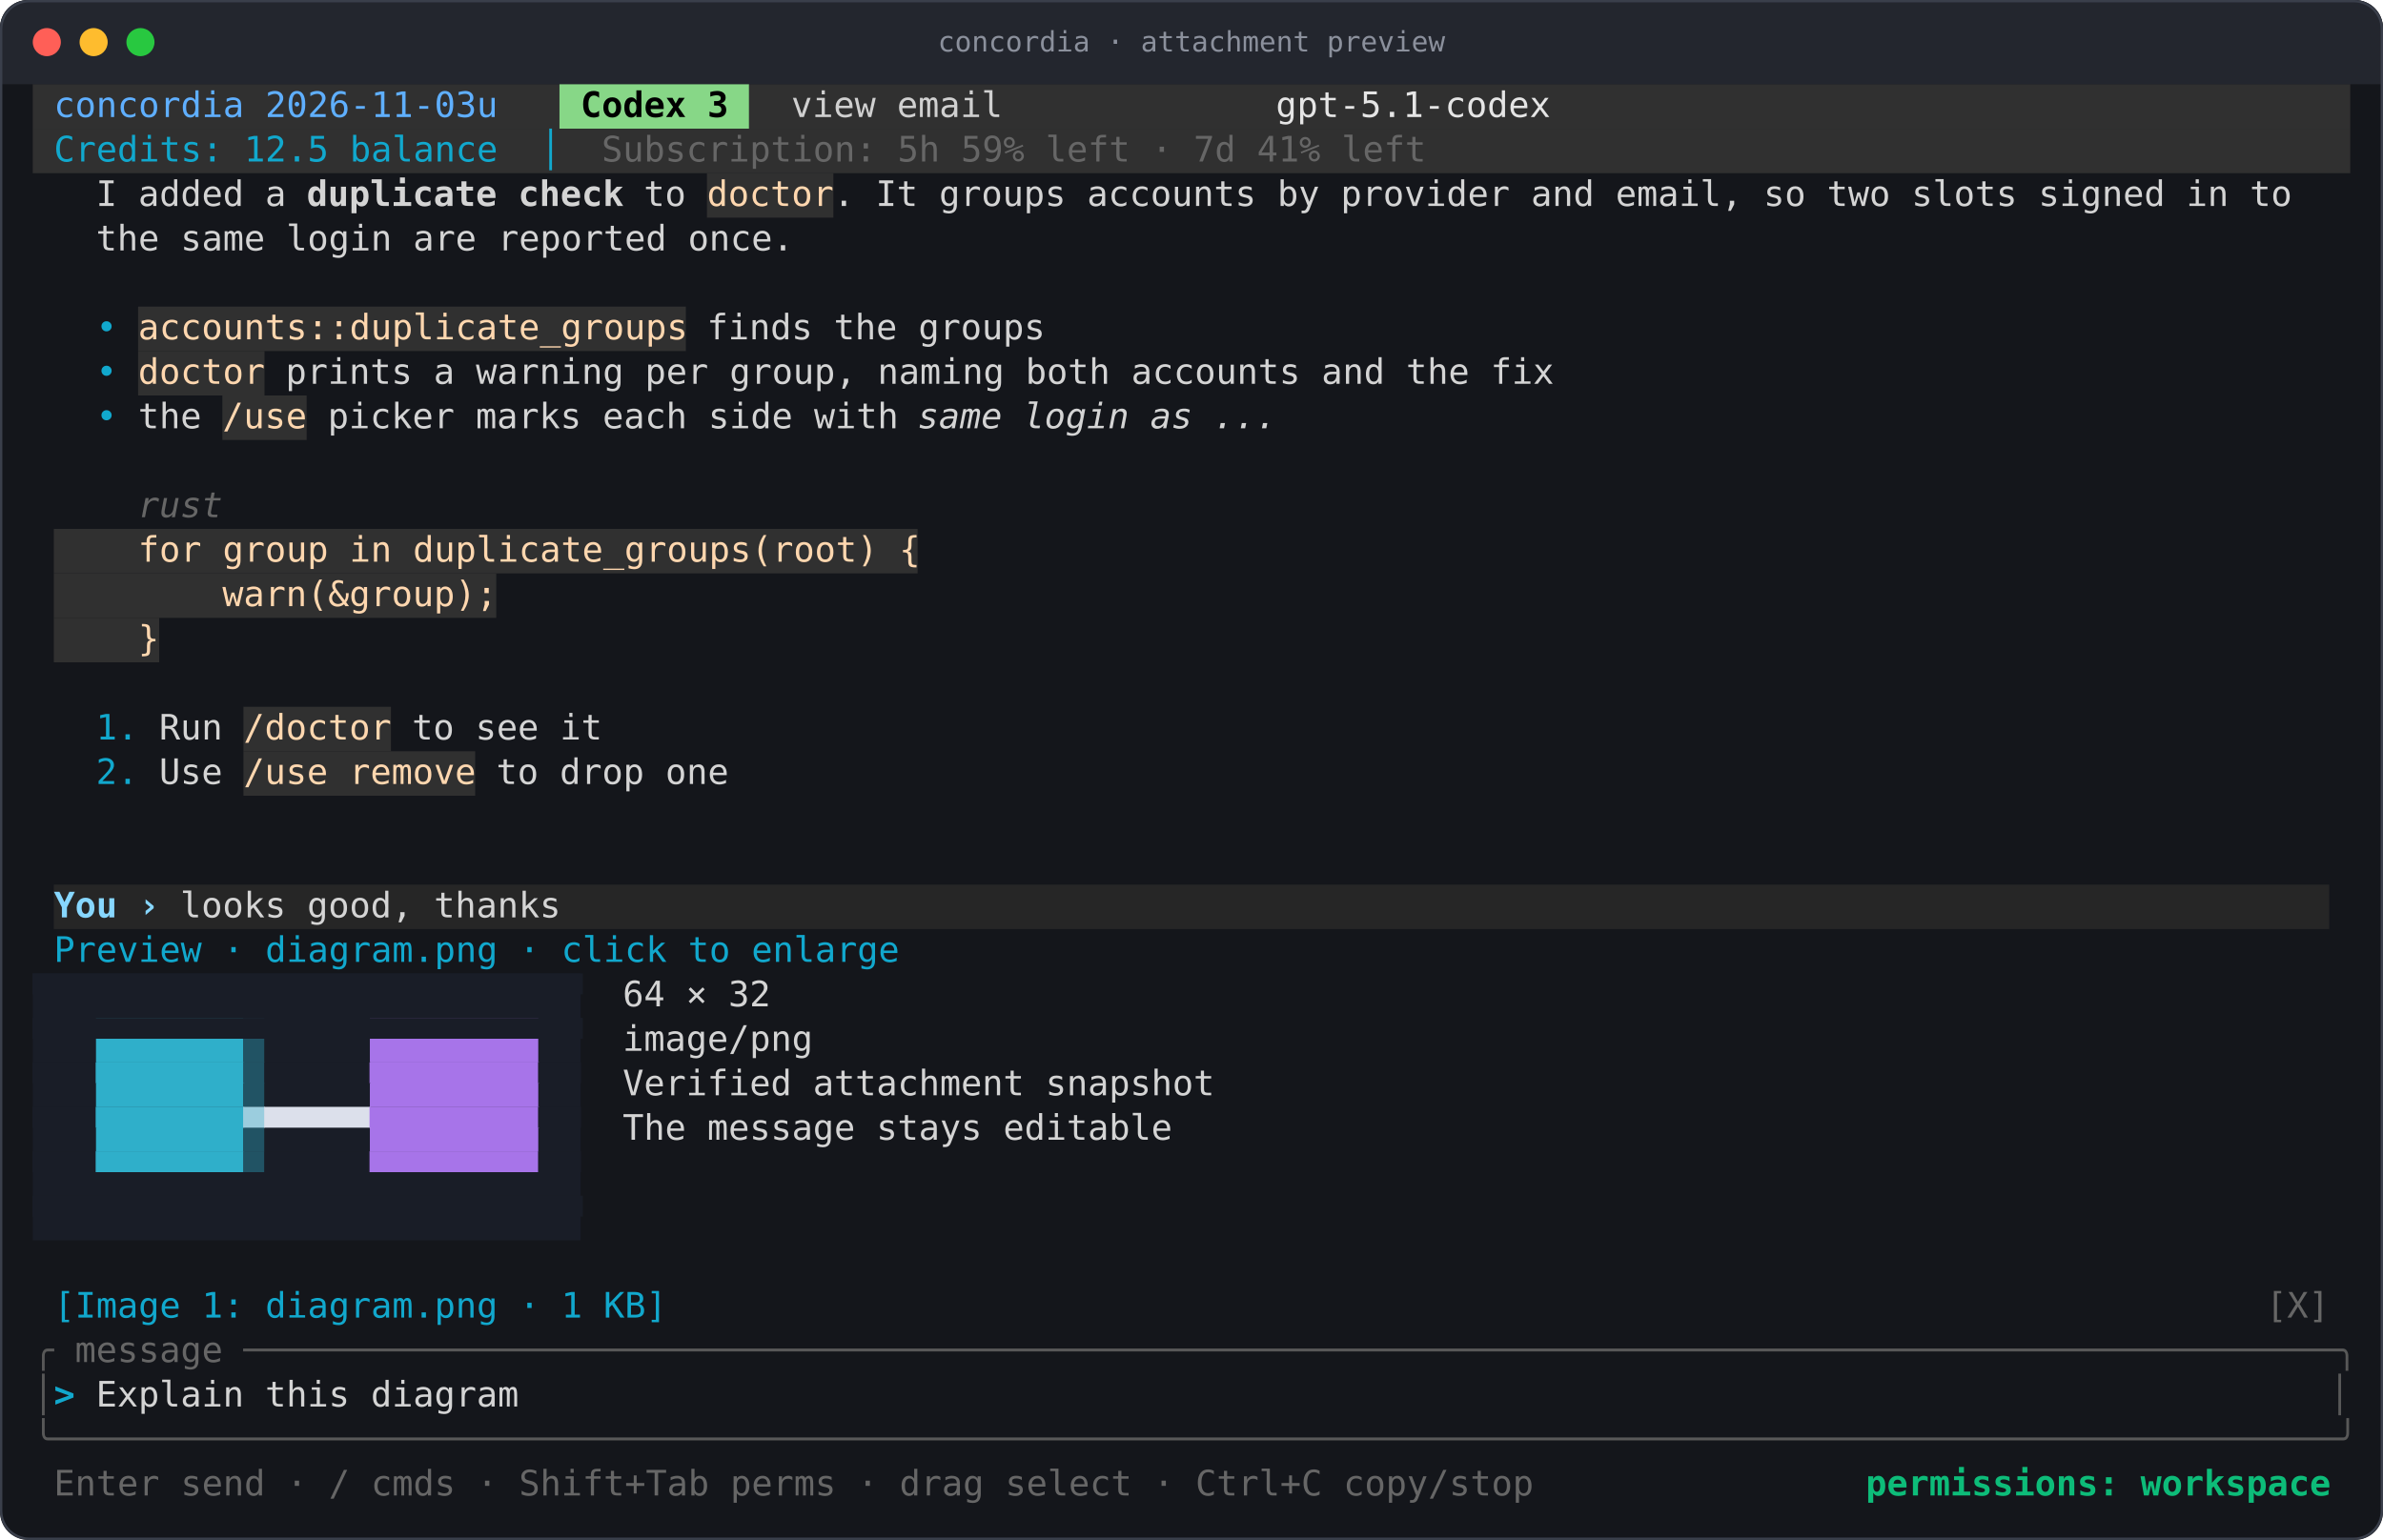
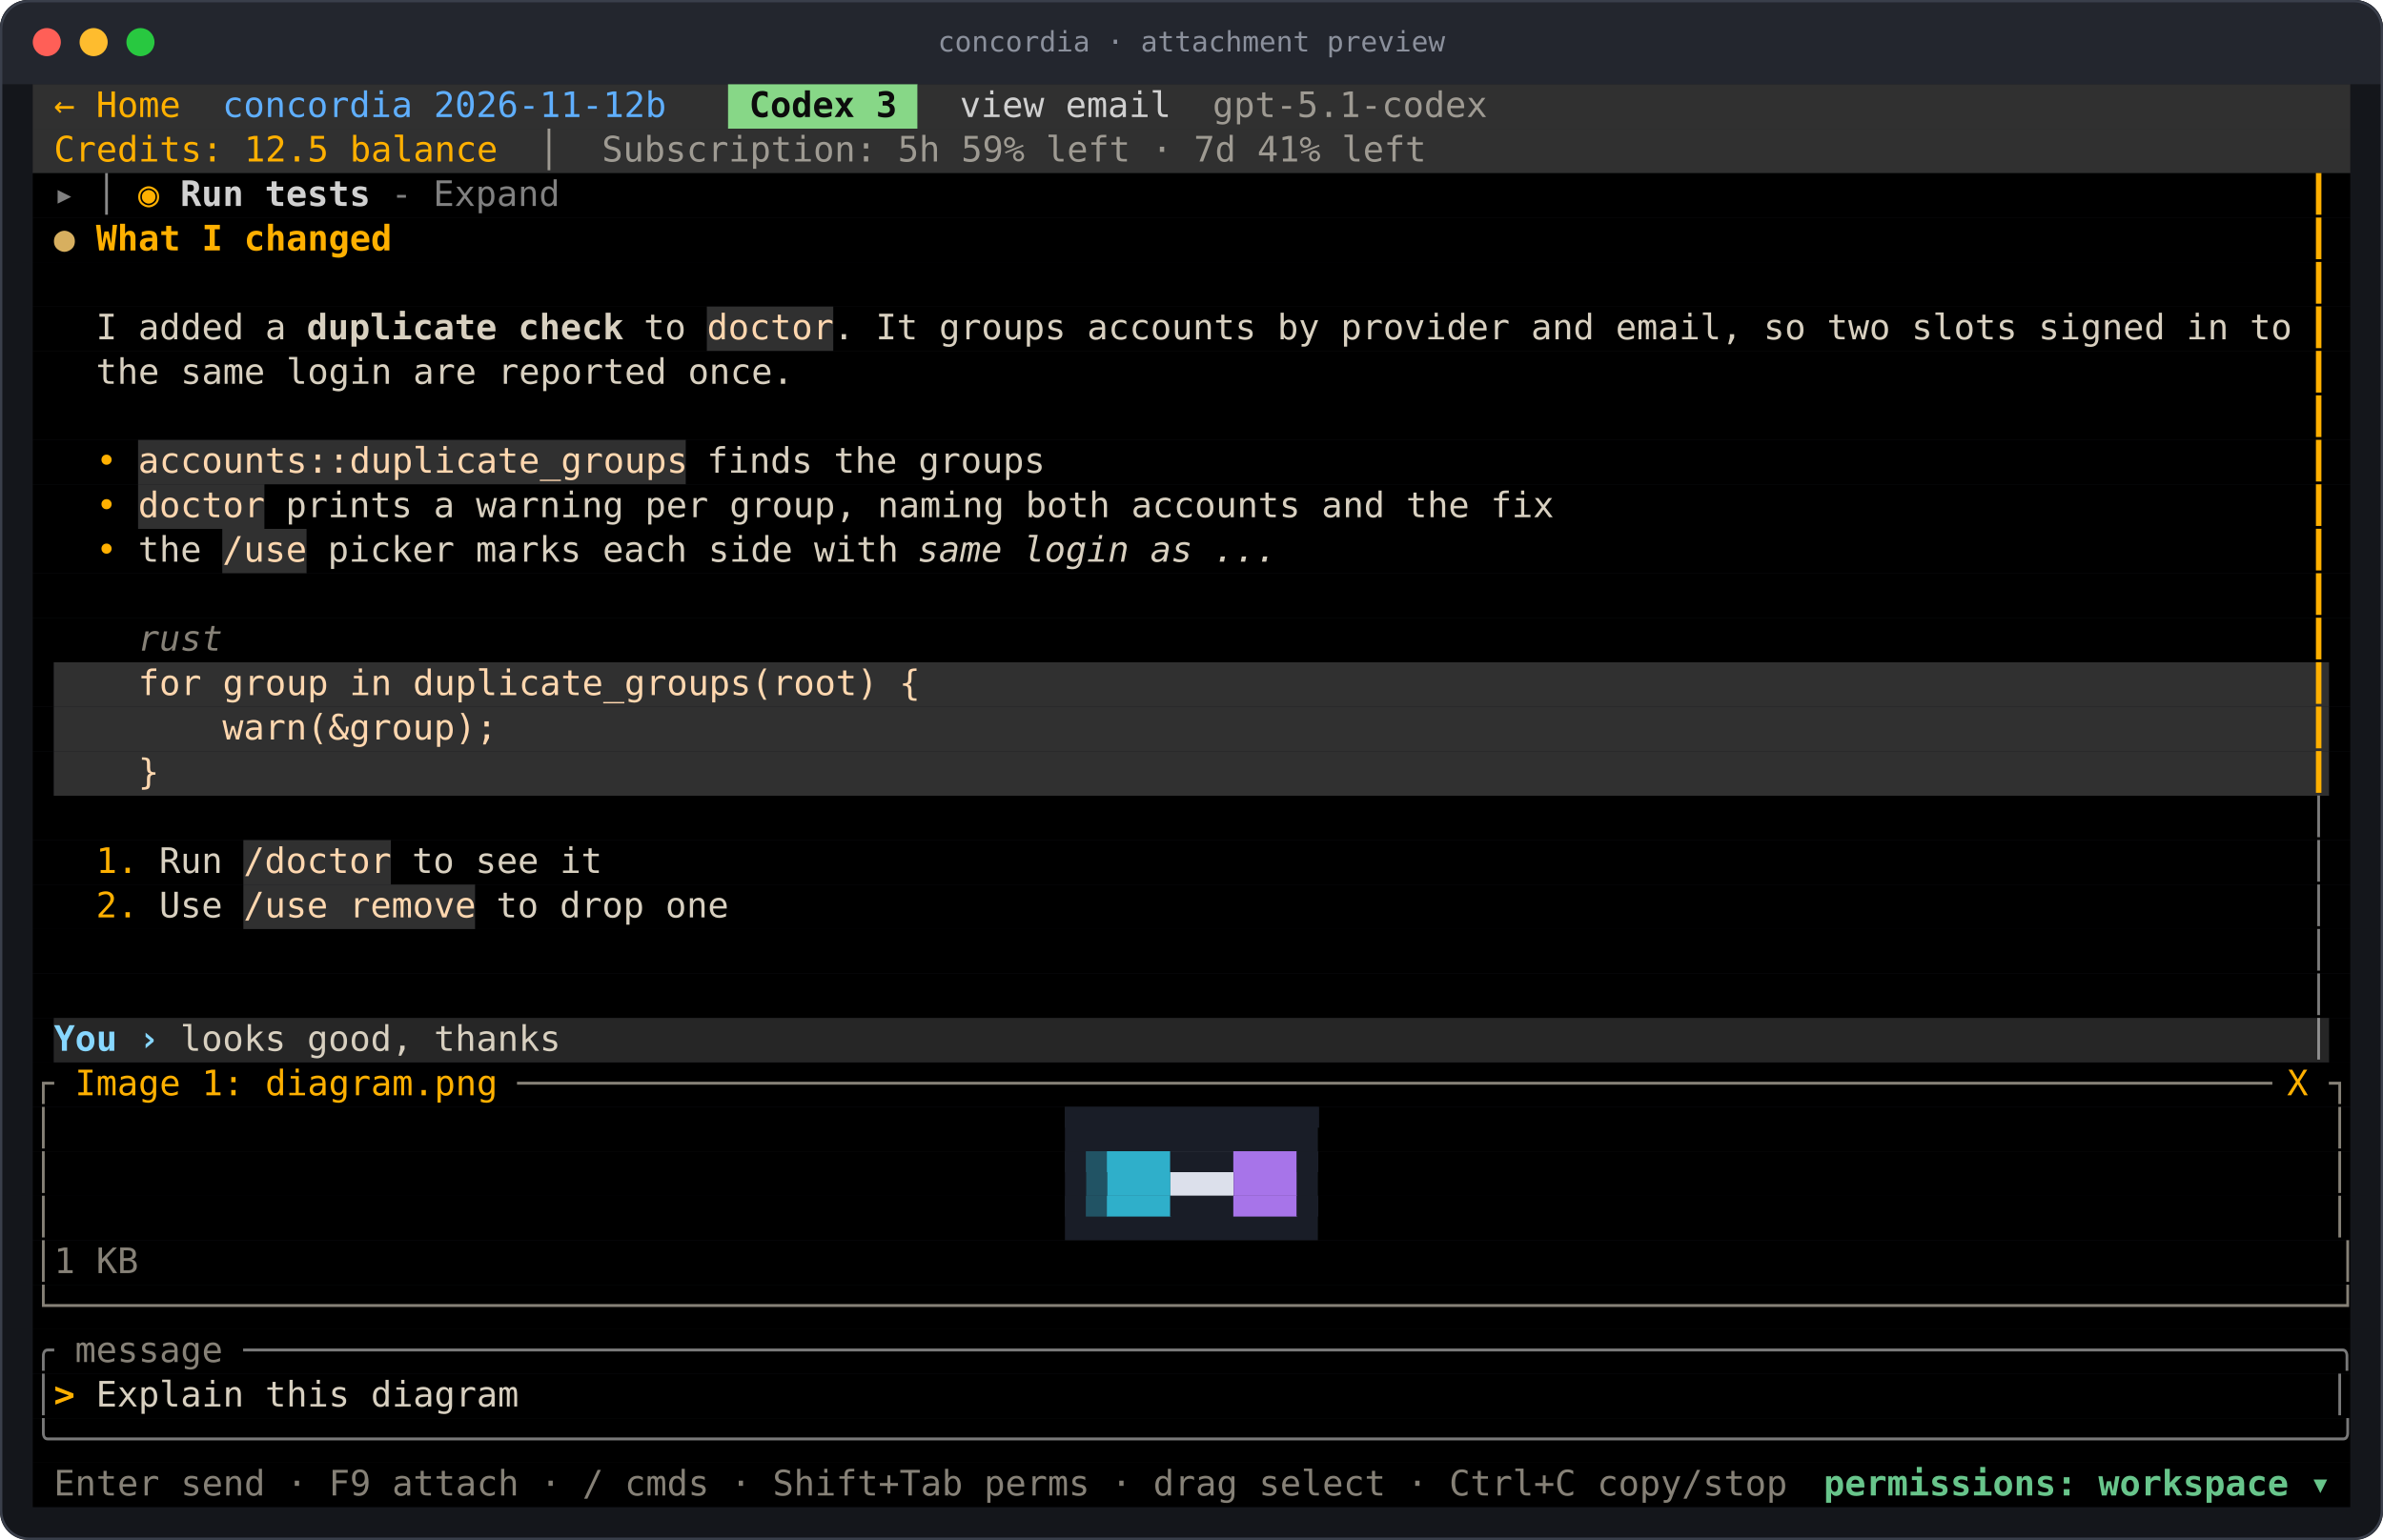
<svg xmlns="http://www.w3.org/2000/svg" width="1018" height="658" viewBox="0 0 1018 658" role="img" aria-label="concordia · attachment preview">
  <defs>
    <clipPath id="win">
      <rect width="1018" height="658" rx="12" />
    </clipPath>
  </defs>
  <g clip-path="url(#win)">
    <rect width="1018" height="658" fill="#14161b" />
    <rect width="1018" height="36" fill="#23262e" />
    <circle cx="20" cy="18" r="6" fill="#ff5f57" />
    <circle cx="40" cy="18" r="6" fill="#febc2e" />
    <circle cx="60" cy="18" r="6" fill="#28c840" />
    <text x="509" y="22" font-family="Cascadia Mono, Consolas, monospace" font-size="12" fill="#8b909c" text-anchor="middle">concordia · attachment preview</text>
-     <rect x="14" y="36" width="225" height="19" fill="#303030" />
-     <rect x="239" y="36" width="81" height="19" fill="#87d787" />
-     <rect x="320" y="36" width="684" height="19" fill="#303030" />
+     <rect x="14" y="36" width="297" height="19" fill="#303030" />
+     <rect x="311" y="36" width="81" height="19" fill="#87d787" />
+     <rect x="392" y="36" width="612" height="19" fill="#303030" />
    <rect x="14" y="55" width="990" height="19" fill="#303030" />
-     <rect x="302" y="74" width="54" height="19" fill="#303030" />
-     <rect x="59" y="131" width="234" height="19" fill="#303030" />
-     <rect x="59" y="150" width="54" height="19" fill="#303030" />
-     <rect x="95" y="169" width="36" height="19" fill="#303030" />
-     <rect x="23" y="226" width="369" height="19" fill="#303030" />
-     <rect x="23" y="245" width="189" height="19" fill="#303030" />
-     <rect x="23" y="264" width="45" height="19" fill="#303030" />
-     <rect x="104" y="302" width="63" height="19" fill="#303030" />
-     <rect x="104" y="321" width="99" height="19" fill="#303030" />
-     <rect x="23" y="378" width="972" height="19" fill="#262626" />
-     <rect x="14" y="416" width="234" height="19" fill="#191d27" />
-     <rect x="14" y="435" width="27" height="19" fill="#191d27" />
-     <rect x="41" y="435" width="63" height="19" fill="#2fafca" />
-     <rect x="104" y="435" width="9" height="19" fill="#215364" />
-     <rect x="113" y="435" width="45" height="19" fill="#191d27" />
-     <rect x="158" y="435" width="72" height="19" fill="#a774e9" />
-     <rect x="230" y="435" width="18" height="19" fill="#191d27" />
-     <rect x="14" y="454" width="27" height="19" fill="#191d27" />
-     <rect x="41" y="454" width="63" height="19" fill="#2fafca" />
-     <rect x="104" y="454" width="9" height="19" fill="#215364" />
-     <rect x="113" y="454" width="45" height="19" fill="#191d27" />
-     <rect x="158" y="454" width="72" height="19" fill="#a774e9" />
-     <rect x="230" y="454" width="18" height="19" fill="#191d27" />
-     <rect x="14" y="473" width="27" height="19" fill="#191d27" />
-     <rect x="41" y="473" width="63" height="19" fill="#2fafca" />
-     <rect x="104" y="473" width="9" height="19" fill="#215364" />
-     <rect x="113" y="473" width="45" height="19" fill="#191d27" />
-     <rect x="158" y="473" width="72" height="19" fill="#a774e9" />
-     <rect x="230" y="473" width="18" height="19" fill="#191d27" />
-     <rect x="14" y="492" width="234" height="19" fill="#191d27" />
-     <rect x="14" y="511" width="234" height="19" fill="#191d27" />
+     <rect x="14" y="74" width="990" height="19" fill="#000000" />
+     <rect x="14" y="93" width="990" height="19" fill="#000000" />
+     <rect x="14" y="112" width="990" height="19" fill="#000000" />
+     <rect x="14" y="131" width="288" height="19" fill="#000000" />
+     <rect x="302" y="131" width="54" height="19" fill="#303030" />
+     <rect x="356" y="131" width="648" height="19" fill="#000000" />
+     <rect x="14" y="150" width="990" height="19" fill="#000000" />
+     <rect x="14" y="169" width="990" height="19" fill="#000000" />
+     <rect x="14" y="188" width="45" height="19" fill="#000000" />
+     <rect x="59" y="188" width="234" height="19" fill="#303030" />
+     <rect x="293" y="188" width="711" height="19" fill="#000000" />
+     <rect x="14" y="207" width="45" height="19" fill="#000000" />
+     <rect x="59" y="207" width="54" height="19" fill="#303030" />
+     <rect x="113" y="207" width="891" height="19" fill="#000000" />
+     <rect x="14" y="226" width="81" height="19" fill="#000000" />
+     <rect x="95" y="226" width="36" height="19" fill="#303030" />
+     <rect x="131" y="226" width="873" height="19" fill="#000000" />
+     <rect x="14" y="245" width="990" height="19" fill="#000000" />
+     <rect x="14" y="264" width="990" height="19" fill="#000000" />
+     <rect x="14" y="283" width="9" height="19" fill="#000000" />
+     <rect x="23" y="283" width="972" height="19" fill="#303030" />
+     <rect x="995" y="283" width="9" height="19" fill="#000000" />
+     <rect x="14" y="302" width="9" height="19" fill="#000000" />
+     <rect x="23" y="302" width="972" height="19" fill="#303030" />
+     <rect x="995" y="302" width="9" height="19" fill="#000000" />
+     <rect x="14" y="321" width="9" height="19" fill="#000000" />
+     <rect x="23" y="321" width="972" height="19" fill="#303030" />
+     <rect x="995" y="321" width="9" height="19" fill="#000000" />
+     <rect x="14" y="340" width="990" height="19" fill="#000000" />
+     <rect x="14" y="359" width="90" height="19" fill="#000000" />
+     <rect x="104" y="359" width="63" height="19" fill="#303030" />
+     <rect x="167" y="359" width="837" height="19" fill="#000000" />
+     <rect x="14" y="378" width="90" height="19" fill="#000000" />
+     <rect x="104" y="378" width="99" height="19" fill="#303030" />
+     <rect x="203" y="378" width="801" height="19" fill="#000000" />
+     <rect x="14" y="397" width="990" height="19" fill="#000000" />
+     <rect x="14" y="416" width="990" height="19" fill="#000000" />
+     <rect x="14" y="435" width="9" height="19" fill="#000000" />
+     <rect x="23" y="435" width="972" height="19" fill="#262626" />
+     <rect x="995" y="435" width="9" height="19" fill="#000000" />
+     <rect x="14" y="454" width="990" height="19" fill="#000000" />
+     <rect x="14" y="473" width="441" height="19" fill="#000000" />
+     <rect x="455" y="473" width="108" height="19" fill="#191d27" />
+     <rect x="563" y="473" width="441" height="19" fill="#000000" />
+     <rect x="14" y="492" width="441" height="19" fill="#000000" />
+     <rect x="455" y="492" width="9" height="19" fill="#191d27" />
+     <rect x="464" y="492" width="9" height="19" fill="#215364" />
+     <rect x="473" y="492" width="27" height="19" fill="#2fafca" />
+     <rect x="500" y="492" width="27" height="19" fill="#dce0eb" />
+     <rect x="527" y="492" width="27" height="19" fill="#a774e9" />
+     <rect x="554" y="492" width="9" height="19" fill="#191d27" />
+     <rect x="563" y="492" width="441" height="19" fill="#000000" />
+     <rect x="14" y="511" width="441" height="19" fill="#000000" />
+     <rect x="455" y="511" width="108" height="19" fill="#191d27" />
+     <rect x="563" y="511" width="441" height="19" fill="#000000" />
+     <rect x="14" y="530" width="990" height="19" fill="#000000" />
+     <rect x="14" y="549" width="990" height="19" fill="#000000" />
+     <rect x="14" y="568" width="990" height="19" fill="#000000" />
+     <rect x="14" y="587" width="990" height="19" fill="#000000" />
+     <rect x="14" y="606" width="990" height="19" fill="#000000" />
+     <rect x="14" y="625" width="990" height="19" fill="#000000" />
    <g font-family="Cascadia Mono, Consolas, monospace" font-size="15" xml:space="preserve">
-       <text x="23" y="50" textLength="189" lengthAdjust="spacingAndGlyphs" fill="#5fafff">concordia 2026-11-03u</text>
-       <text x="248" y="50" textLength="63" lengthAdjust="spacingAndGlyphs" fill="#000000" font-weight="700">Codex 3</text>
-       <text x="338" y="50" textLength="90" lengthAdjust="spacingAndGlyphs" fill="#d0d0d0">view email</text>
-       <text x="545" y="50" textLength="117" lengthAdjust="spacingAndGlyphs" fill="#e5e5e5">gpt-5.1-codex</text>
-       <text x="23" y="69" textLength="216" lengthAdjust="spacingAndGlyphs" fill="#11a8cd">Credits: 12.5 balance  │</text>
-       <text x="257" y="69" textLength="351" lengthAdjust="spacingAndGlyphs" fill="#666666">Subscription: 5h 59% left · 7d 41% left</text>
-       <text x="41" y="88" textLength="81" lengthAdjust="spacingAndGlyphs" fill="#d4d4d4">I added a</text>
-       <text x="131" y="88" textLength="135" lengthAdjust="spacingAndGlyphs" fill="#d4d4d4" font-weight="700">duplicate check</text>
-       <text x="275" y="88" textLength="18" lengthAdjust="spacingAndGlyphs" fill="#d4d4d4">to</text>
-       <text x="302" y="88" textLength="54" lengthAdjust="spacingAndGlyphs" fill="#ffd7af">doctor</text>
-       <text x="356" y="88" textLength="621" lengthAdjust="spacingAndGlyphs" fill="#d4d4d4">. It groups accounts by provider and email, so two slots signed in to</text>
-       <text x="41" y="107" textLength="297" lengthAdjust="spacingAndGlyphs" fill="#d4d4d4">the same login are reported once.</text>
-       <text x="41" y="145" textLength="9" lengthAdjust="spacingAndGlyphs" fill="#11a8cd">•</text>
-       <text x="59" y="145" textLength="234" lengthAdjust="spacingAndGlyphs" fill="#ffd7af">accounts::duplicate_groups</text>
-       <text x="302" y="145" textLength="144" lengthAdjust="spacingAndGlyphs" fill="#d4d4d4">finds the groups</text>
-       <text x="41" y="164" textLength="9" lengthAdjust="spacingAndGlyphs" fill="#11a8cd">•</text>
-       <text x="59" y="164" textLength="54" lengthAdjust="spacingAndGlyphs" fill="#ffd7af">doctor</text>
-       <text x="122" y="164" textLength="540" lengthAdjust="spacingAndGlyphs" fill="#d4d4d4">prints a warning per group, naming both accounts and the fix</text>
-       <text x="41" y="183" textLength="9" lengthAdjust="spacingAndGlyphs" fill="#11a8cd">•</text>
-       <text x="59" y="183" textLength="27" lengthAdjust="spacingAndGlyphs" fill="#d4d4d4">the</text>
-       <text x="95" y="183" textLength="36" lengthAdjust="spacingAndGlyphs" fill="#ffd7af">/use</text>
-       <text x="140" y="183" textLength="243" lengthAdjust="spacingAndGlyphs" fill="#d4d4d4">picker marks each side with</text>
-       <text x="392" y="183" textLength="153" lengthAdjust="spacingAndGlyphs" fill="#d4d4d4" font-style="italic">same login as ...</text>
-       <text x="59" y="221" textLength="36" lengthAdjust="spacingAndGlyphs" fill="#666666" font-style="italic">rust</text>
-       <text x="59" y="240" textLength="333" lengthAdjust="spacingAndGlyphs" fill="#ffd7af">for group in duplicate_groups(root) {</text>
-       <text x="95" y="259" textLength="117" lengthAdjust="spacingAndGlyphs" fill="#ffd7af">warn(&amp;group);</text>
-       <text x="59" y="278" textLength="9" lengthAdjust="spacingAndGlyphs" fill="#ffd7af">}</text>
-       <text x="41" y="316" textLength="18" lengthAdjust="spacingAndGlyphs" fill="#11a8cd">1.</text>
-       <text x="68" y="316" textLength="27" lengthAdjust="spacingAndGlyphs" fill="#d4d4d4">Run</text>
-       <text x="104" y="316" textLength="63" lengthAdjust="spacingAndGlyphs" fill="#ffd7af">/doctor</text>
-       <text x="176" y="316" textLength="81" lengthAdjust="spacingAndGlyphs" fill="#d4d4d4">to see it</text>
-       <text x="41" y="335" textLength="18" lengthAdjust="spacingAndGlyphs" fill="#11a8cd">2.</text>
-       <text x="68" y="335" textLength="27" lengthAdjust="spacingAndGlyphs" fill="#d4d4d4">Use</text>
-       <text x="104" y="335" textLength="99" lengthAdjust="spacingAndGlyphs" fill="#ffd7af">/use remove</text>
-       <text x="212" y="335" textLength="99" lengthAdjust="spacingAndGlyphs" fill="#d4d4d4">to drop one</text>
-       <text x="23" y="392" textLength="45" lengthAdjust="spacingAndGlyphs" fill="#87d7ff" font-weight="700">You ›</text>
-       <text x="77" y="392" textLength="162" lengthAdjust="spacingAndGlyphs" fill="#d4d4d4">looks good, thanks</text>
-       <text x="23" y="411" textLength="360" lengthAdjust="spacingAndGlyphs" fill="#11a8cd">Preview · diagram.png · click to enlarge</text>
-       <text x="14" y="430" textLength="234" lengthAdjust="spacingAndGlyphs" fill="#191d27">▀▀▀▀▀▀▀▀▀▀▀▀▀▀▀▀▀▀▀▀▀▀▀▀▀▀</text>
-       <text x="266" y="430" textLength="63" lengthAdjust="spacingAndGlyphs" fill="#d4d4d4">64 × 32</text>
-       <text x="14" y="449" textLength="234" lengthAdjust="spacingAndGlyphs" fill="#191d27">▀▀▀▀▀▀▀▀▀▀▀▀▀▀▀▀▀▀▀▀▀▀▀▀▀▀</text>
-       <text x="266" y="449" textLength="81" lengthAdjust="spacingAndGlyphs" fill="#d4d4d4">image/png</text>
-       <text x="14" y="468" textLength="27" lengthAdjust="spacingAndGlyphs" fill="#191d27">▀▀▀</text>
-       <text x="41" y="468" textLength="63" lengthAdjust="spacingAndGlyphs" fill="#2fafca">▀▀▀▀▀▀▀</text>
-       <text x="104" y="468" textLength="9" lengthAdjust="spacingAndGlyphs" fill="#215364">▀</text>
-       <text x="113" y="468" textLength="45" lengthAdjust="spacingAndGlyphs" fill="#191d27">▀▀▀▀▀</text>
-       <text x="158" y="468" textLength="72" lengthAdjust="spacingAndGlyphs" fill="#a774e9">▀▀▀▀▀▀▀▀</text>
-       <text x="230" y="468" textLength="18" lengthAdjust="spacingAndGlyphs" fill="#191d27">▀▀</text>
-       <text x="266" y="468" textLength="252" lengthAdjust="spacingAndGlyphs" fill="#d4d4d4">Verified attachment snapshot</text>
-       <text x="14" y="487" textLength="27" lengthAdjust="spacingAndGlyphs" fill="#191d27">▀▀▀</text>
-       <text x="41" y="487" textLength="63" lengthAdjust="spacingAndGlyphs" fill="#2fafca">▀▀▀▀▀▀▀</text>
-       <text x="104" y="487" textLength="9" lengthAdjust="spacingAndGlyphs" fill="#9bcdde">▀</text>
-       <text x="113" y="487" textLength="45" lengthAdjust="spacingAndGlyphs" fill="#dce0eb">▀▀▀▀▀</text>
-       <text x="158" y="487" textLength="72" lengthAdjust="spacingAndGlyphs" fill="#a774e9">▀▀▀▀▀▀▀▀</text>
-       <text x="230" y="487" textLength="18" lengthAdjust="spacingAndGlyphs" fill="#191d27">▀▀</text>
-       <text x="266" y="487" textLength="234" lengthAdjust="spacingAndGlyphs" fill="#d4d4d4">The message stays editable</text>
-       <text x="14" y="506" textLength="27" lengthAdjust="spacingAndGlyphs" fill="#191d27">▀▀▀</text>
-       <text x="41" y="506" textLength="63" lengthAdjust="spacingAndGlyphs" fill="#2fafca">▀▀▀▀▀▀▀</text>
-       <text x="104" y="506" textLength="9" lengthAdjust="spacingAndGlyphs" fill="#215364">▀</text>
-       <text x="113" y="506" textLength="45" lengthAdjust="spacingAndGlyphs" fill="#191d27">▀▀▀▀▀</text>
-       <text x="158" y="506" textLength="72" lengthAdjust="spacingAndGlyphs" fill="#a774e9">▀▀▀▀▀▀▀▀</text>
-       <text x="230" y="506" textLength="18" lengthAdjust="spacingAndGlyphs" fill="#191d27">▀▀</text>
-       <text x="14" y="525" textLength="234" lengthAdjust="spacingAndGlyphs" fill="#191d27">▀▀▀▀▀▀▀▀▀▀▀▀▀▀▀▀▀▀▀▀▀▀▀▀▀▀</text>
-       <text x="23" y="563" textLength="261" lengthAdjust="spacingAndGlyphs" fill="#11a8cd">[Image 1: diagram.png · 1 KB]</text>
-       <text x="968" y="563" textLength="27" lengthAdjust="spacingAndGlyphs" fill="#666666">[X]</text>
-       <text x="14" y="582" textLength="9" lengthAdjust="spacingAndGlyphs" fill="#585858">╭</text>
-       <text x="32" y="582" textLength="63" lengthAdjust="spacingAndGlyphs" fill="#666666">message</text>
-       <text x="104" y="582" textLength="900" lengthAdjust="spacingAndGlyphs" fill="#585858">───────────────────────────────────────────────────────────────────────────────────────────────────╮</text>
-       <text x="14" y="601" textLength="9" lengthAdjust="spacingAndGlyphs" fill="#585858">│</text>
-       <text x="23" y="601" textLength="9" lengthAdjust="spacingAndGlyphs" fill="#11a8cd" font-weight="700">&gt;</text>
-       <text x="41" y="601" textLength="180" lengthAdjust="spacingAndGlyphs" fill="#d4d4d4">Explain this diagram</text>
-       <text x="995" y="601" textLength="9" lengthAdjust="spacingAndGlyphs" fill="#585858">│</text>
-       <text x="14" y="620" textLength="990" lengthAdjust="spacingAndGlyphs" fill="#585858">╰────────────────────────────────────────────────────────────────────────────────────────────────────────────╯</text>
-       <text x="23" y="639" textLength="630" lengthAdjust="spacingAndGlyphs" fill="#666666">Enter send · / cmds · Shift+Tab perms · drag select · Ctrl+C copy/stop</text>
-       <text x="797" y="639" textLength="198" lengthAdjust="spacingAndGlyphs" fill="#0dbc79" font-weight="700">permissions: workspace</text>
+       <text x="23" y="50" textLength="54" lengthAdjust="spacingAndGlyphs" fill="#ffb000">← Home</text>
+       <text x="95" y="50" textLength="189" lengthAdjust="spacingAndGlyphs" fill="#5fafff">concordia 2026-11-12b</text>
+       <text x="320" y="50" textLength="63" lengthAdjust="spacingAndGlyphs" fill="#0c0c0c" font-weight="700">Codex 3</text>
+       <text x="410" y="50" textLength="90" lengthAdjust="spacingAndGlyphs" fill="#d0d0d0">view email</text>
+       <text x="518" y="50" textLength="117" lengthAdjust="spacingAndGlyphs" fill="#9e9a92">gpt-5.1-codex</text>
+       <text x="23" y="69" textLength="189" lengthAdjust="spacingAndGlyphs" fill="#ffb000">Credits: 12.5 balance</text>
+       <text x="230" y="69" textLength="378" lengthAdjust="spacingAndGlyphs" fill="#9e9a92">│  Subscription: 5h 59% left · 7d 41% left</text>
+       <text x="23" y="88" textLength="9" lengthAdjust="spacingAndGlyphs" fill="#808080">▸</text>
+       <text x="41" y="88" textLength="9" lengthAdjust="spacingAndGlyphs" fill="#8a8a8a">│</text>
+       <text x="59" y="88" textLength="9" lengthAdjust="spacingAndGlyphs" fill="#ffb000">◉</text>
+       <text x="77" y="88" textLength="81" lengthAdjust="spacingAndGlyphs" fill="#d0d0d0" font-weight="700">Run tests</text>
+       <text x="167" y="88" textLength="72" lengthAdjust="spacingAndGlyphs" fill="#808080">- Expand</text>
+       <text x="986" y="88" textLength="9" lengthAdjust="spacingAndGlyphs" fill="#ffb000">┃</text>
+       <text x="23" y="107" textLength="9" lengthAdjust="spacingAndGlyphs" fill="#d7af5f" font-weight="700">●</text>
+       <text x="41" y="107" textLength="126" lengthAdjust="spacingAndGlyphs" fill="#ffb000" font-weight="700">What I changed</text>
+       <text x="986" y="107" textLength="9" lengthAdjust="spacingAndGlyphs" fill="#ffb000">┃</text>
+       <text x="986" y="126" textLength="9" lengthAdjust="spacingAndGlyphs" fill="#ffb000">┃</text>
+       <text x="41" y="145" textLength="81" lengthAdjust="spacingAndGlyphs" fill="#d8d0c0">I added a</text>
+       <text x="131" y="145" textLength="135" lengthAdjust="spacingAndGlyphs" fill="#d8d0c0" font-weight="700">duplicate check</text>
+       <text x="275" y="145" textLength="18" lengthAdjust="spacingAndGlyphs" fill="#d8d0c0">to</text>
+       <text x="302" y="145" textLength="54" lengthAdjust="spacingAndGlyphs" fill="#ffd7af">doctor</text>
+       <text x="356" y="145" textLength="621" lengthAdjust="spacingAndGlyphs" fill="#d8d0c0">. It groups accounts by provider and email, so two slots signed in to</text>
+       <text x="986" y="145" textLength="9" lengthAdjust="spacingAndGlyphs" fill="#ffb000">┃</text>
+       <text x="41" y="164" textLength="297" lengthAdjust="spacingAndGlyphs" fill="#d8d0c0">the same login are reported once.</text>
+       <text x="986" y="164" textLength="9" lengthAdjust="spacingAndGlyphs" fill="#ffb000">┃</text>
+       <text x="986" y="183" textLength="9" lengthAdjust="spacingAndGlyphs" fill="#ffb000">┃</text>
+       <text x="41" y="202" textLength="9" lengthAdjust="spacingAndGlyphs" fill="#ffb000">•</text>
+       <text x="59" y="202" textLength="234" lengthAdjust="spacingAndGlyphs" fill="#ffd7af">accounts::duplicate_groups</text>
+       <text x="302" y="202" textLength="144" lengthAdjust="spacingAndGlyphs" fill="#d8d0c0">finds the groups</text>
+       <text x="986" y="202" textLength="9" lengthAdjust="spacingAndGlyphs" fill="#ffb000">┃</text>
+       <text x="41" y="221" textLength="9" lengthAdjust="spacingAndGlyphs" fill="#ffb000">•</text>
+       <text x="59" y="221" textLength="54" lengthAdjust="spacingAndGlyphs" fill="#ffd7af">doctor</text>
+       <text x="122" y="221" textLength="540" lengthAdjust="spacingAndGlyphs" fill="#d8d0c0">prints a warning per group, naming both accounts and the fix</text>
+       <text x="986" y="221" textLength="9" lengthAdjust="spacingAndGlyphs" fill="#ffb000">┃</text>
+       <text x="41" y="240" textLength="9" lengthAdjust="spacingAndGlyphs" fill="#ffb000">•</text>
+       <text x="59" y="240" textLength="27" lengthAdjust="spacingAndGlyphs" fill="#d8d0c0">the</text>
+       <text x="95" y="240" textLength="36" lengthAdjust="spacingAndGlyphs" fill="#ffd7af">/use</text>
+       <text x="140" y="240" textLength="243" lengthAdjust="spacingAndGlyphs" fill="#d8d0c0">picker marks each side with</text>
+       <text x="392" y="240" textLength="153" lengthAdjust="spacingAndGlyphs" fill="#d8d0c0" font-style="italic">same login as ...</text>
+       <text x="986" y="240" textLength="9" lengthAdjust="spacingAndGlyphs" fill="#ffb000">┃</text>
+       <text x="986" y="259" textLength="9" lengthAdjust="spacingAndGlyphs" fill="#ffb000">┃</text>
+       <text x="59" y="278" textLength="36" lengthAdjust="spacingAndGlyphs" fill="#868177" font-style="italic">rust</text>
+       <text x="986" y="278" textLength="9" lengthAdjust="spacingAndGlyphs" fill="#ffb000">┃</text>
+       <text x="59" y="297" textLength="333" lengthAdjust="spacingAndGlyphs" fill="#ffd7af">for group in duplicate_groups(root) {</text>
+       <text x="986" y="297" textLength="9" lengthAdjust="spacingAndGlyphs" fill="#ffb000">┃</text>
+       <text x="95" y="316" textLength="117" lengthAdjust="spacingAndGlyphs" fill="#ffd7af">warn(&amp;group);</text>
+       <text x="986" y="316" textLength="9" lengthAdjust="spacingAndGlyphs" fill="#ffb000">┃</text>
+       <text x="59" y="335" textLength="9" lengthAdjust="spacingAndGlyphs" fill="#ffd7af">}</text>
+       <text x="986" y="335" textLength="9" lengthAdjust="spacingAndGlyphs" fill="#ffb000">┃</text>
+       <text x="986" y="354" textLength="9" lengthAdjust="spacingAndGlyphs" fill="#7c7c7c">│</text>
+       <text x="41" y="373" textLength="18" lengthAdjust="spacingAndGlyphs" fill="#ffb000">1.</text>
+       <text x="68" y="373" textLength="27" lengthAdjust="spacingAndGlyphs" fill="#d8d0c0">Run</text>
+       <text x="104" y="373" textLength="63" lengthAdjust="spacingAndGlyphs" fill="#ffd7af">/doctor</text>
+       <text x="176" y="373" textLength="81" lengthAdjust="spacingAndGlyphs" fill="#d8d0c0">to see it</text>
+       <text x="986" y="373" textLength="9" lengthAdjust="spacingAndGlyphs" fill="#7c7c7c">│</text>
+       <text x="41" y="392" textLength="18" lengthAdjust="spacingAndGlyphs" fill="#ffb000">2.</text>
+       <text x="68" y="392" textLength="27" lengthAdjust="spacingAndGlyphs" fill="#d8d0c0">Use</text>
+       <text x="104" y="392" textLength="99" lengthAdjust="spacingAndGlyphs" fill="#ffd7af">/use remove</text>
+       <text x="212" y="392" textLength="99" lengthAdjust="spacingAndGlyphs" fill="#d8d0c0">to drop one</text>
+       <text x="986" y="392" textLength="9" lengthAdjust="spacingAndGlyphs" fill="#7c7c7c">│</text>
+       <text x="986" y="411" textLength="9" lengthAdjust="spacingAndGlyphs" fill="#7c7c7c">│</text>
+       <text x="986" y="430" textLength="9" lengthAdjust="spacingAndGlyphs" fill="#7c7c7c">│</text>
+       <text x="23" y="449" textLength="45" lengthAdjust="spacingAndGlyphs" fill="#87d7ff" font-weight="700">You ›</text>
+       <text x="77" y="449" textLength="162" lengthAdjust="spacingAndGlyphs" fill="#d8d0c0">looks good, thanks</text>
+       <text x="986" y="449" textLength="9" lengthAdjust="spacingAndGlyphs" fill="#8f8f8f">│</text>
+       <text x="14" y="468" textLength="9" lengthAdjust="spacingAndGlyphs" fill="#868177">┌</text>
+       <text x="32" y="468" textLength="180" lengthAdjust="spacingAndGlyphs" fill="#ffb000">Image 1: diagram.png</text>
+       <text x="221" y="468" textLength="747" lengthAdjust="spacingAndGlyphs" fill="#868177">───────────────────────────────────────────────────────────────────────────────────</text>
+       <text x="977" y="468" textLength="9" lengthAdjust="spacingAndGlyphs" fill="#ffb000">X</text>
+       <text x="995" y="468" textLength="9" lengthAdjust="spacingAndGlyphs" fill="#868177">┐</text>
+       <text x="14" y="487" textLength="9" lengthAdjust="spacingAndGlyphs" fill="#868177">│</text>
+       <text x="455" y="487" textLength="108" lengthAdjust="spacingAndGlyphs" fill="#191d27">▀▀▀▀▀▀▀▀▀▀▀▀</text>
+       <text x="995" y="487" textLength="9" lengthAdjust="spacingAndGlyphs" fill="#868177">│</text>
+       <text x="14" y="506" textLength="9" lengthAdjust="spacingAndGlyphs" fill="#868177">│</text>
+       <text x="455" y="506" textLength="9" lengthAdjust="spacingAndGlyphs" fill="#191d27">▀</text>
+       <text x="464" y="506" textLength="9" lengthAdjust="spacingAndGlyphs" fill="#215364">▀</text>
+       <text x="473" y="506" textLength="27" lengthAdjust="spacingAndGlyphs" fill="#2fafca">▀▀▀</text>
+       <text x="500" y="506" textLength="27" lengthAdjust="spacingAndGlyphs" fill="#191d27">▀▀▀</text>
+       <text x="527" y="506" textLength="27" lengthAdjust="spacingAndGlyphs" fill="#a774e9">▀▀▀</text>
+       <text x="554" y="506" textLength="9" lengthAdjust="spacingAndGlyphs" fill="#191d27">▀</text>
+       <text x="995" y="506" textLength="9" lengthAdjust="spacingAndGlyphs" fill="#868177">│</text>
+       <text x="14" y="525" textLength="9" lengthAdjust="spacingAndGlyphs" fill="#868177">│</text>
+       <text x="455" y="525" textLength="9" lengthAdjust="spacingAndGlyphs" fill="#191d27">▀</text>
+       <text x="464" y="525" textLength="9" lengthAdjust="spacingAndGlyphs" fill="#215364">▀</text>
+       <text x="473" y="525" textLength="27" lengthAdjust="spacingAndGlyphs" fill="#2fafca">▀▀▀</text>
+       <text x="500" y="525" textLength="27" lengthAdjust="spacingAndGlyphs" fill="#191d27">▀▀▀</text>
+       <text x="527" y="525" textLength="27" lengthAdjust="spacingAndGlyphs" fill="#a774e9">▀▀▀</text>
+       <text x="554" y="525" textLength="9" lengthAdjust="spacingAndGlyphs" fill="#191d27">▀</text>
+       <text x="995" y="525" textLength="9" lengthAdjust="spacingAndGlyphs" fill="#868177">│</text>
+       <text x="14" y="544" textLength="990" lengthAdjust="spacingAndGlyphs" fill="#868177">│1 KB                                                                                                        │</text>
+       <text x="14" y="563" textLength="990" lengthAdjust="spacingAndGlyphs" fill="#868177">└────────────────────────────────────────────────────────────────────────────────────────────────────────────┘</text>
+       <text x="14" y="582" textLength="9" lengthAdjust="spacingAndGlyphs" fill="#797979">╭</text>
+       <text x="32" y="582" textLength="63" lengthAdjust="spacingAndGlyphs" fill="#868177">message</text>
+       <text x="104" y="582" textLength="900" lengthAdjust="spacingAndGlyphs" fill="#797979">───────────────────────────────────────────────────────────────────────────────────────────────────╮</text>
+       <text x="14" y="601" textLength="9" lengthAdjust="spacingAndGlyphs" fill="#797979">│</text>
+       <text x="23" y="601" textLength="9" lengthAdjust="spacingAndGlyphs" fill="#ffb000" font-weight="700">&gt;</text>
+       <text x="41" y="601" textLength="180" lengthAdjust="spacingAndGlyphs" fill="#d8d0c0">Explain this diagram</text>
+       <text x="995" y="601" textLength="9" lengthAdjust="spacingAndGlyphs" fill="#797979">│</text>
+       <text x="14" y="620" textLength="990" lengthAdjust="spacingAndGlyphs" fill="#797979">╰────────────────────────────────────────────────────────────────────────────────────────────────────────────╯</text>
+       <text x="23" y="639" textLength="738" lengthAdjust="spacingAndGlyphs" fill="#868177">Enter send · F9 attach · / cmds · Shift+Tab perms · drag select · Ctrl+C copy/stop</text>
+       <text x="779" y="639" textLength="216" lengthAdjust="spacingAndGlyphs" fill="#68c58b" font-weight="700">permissions: workspace ▾</text>
    </g>
  </g>
  <rect x="0.5" y="0.5" width="1017" height="657" rx="12" fill="none" stroke="#3a3f4b" />
</svg>
